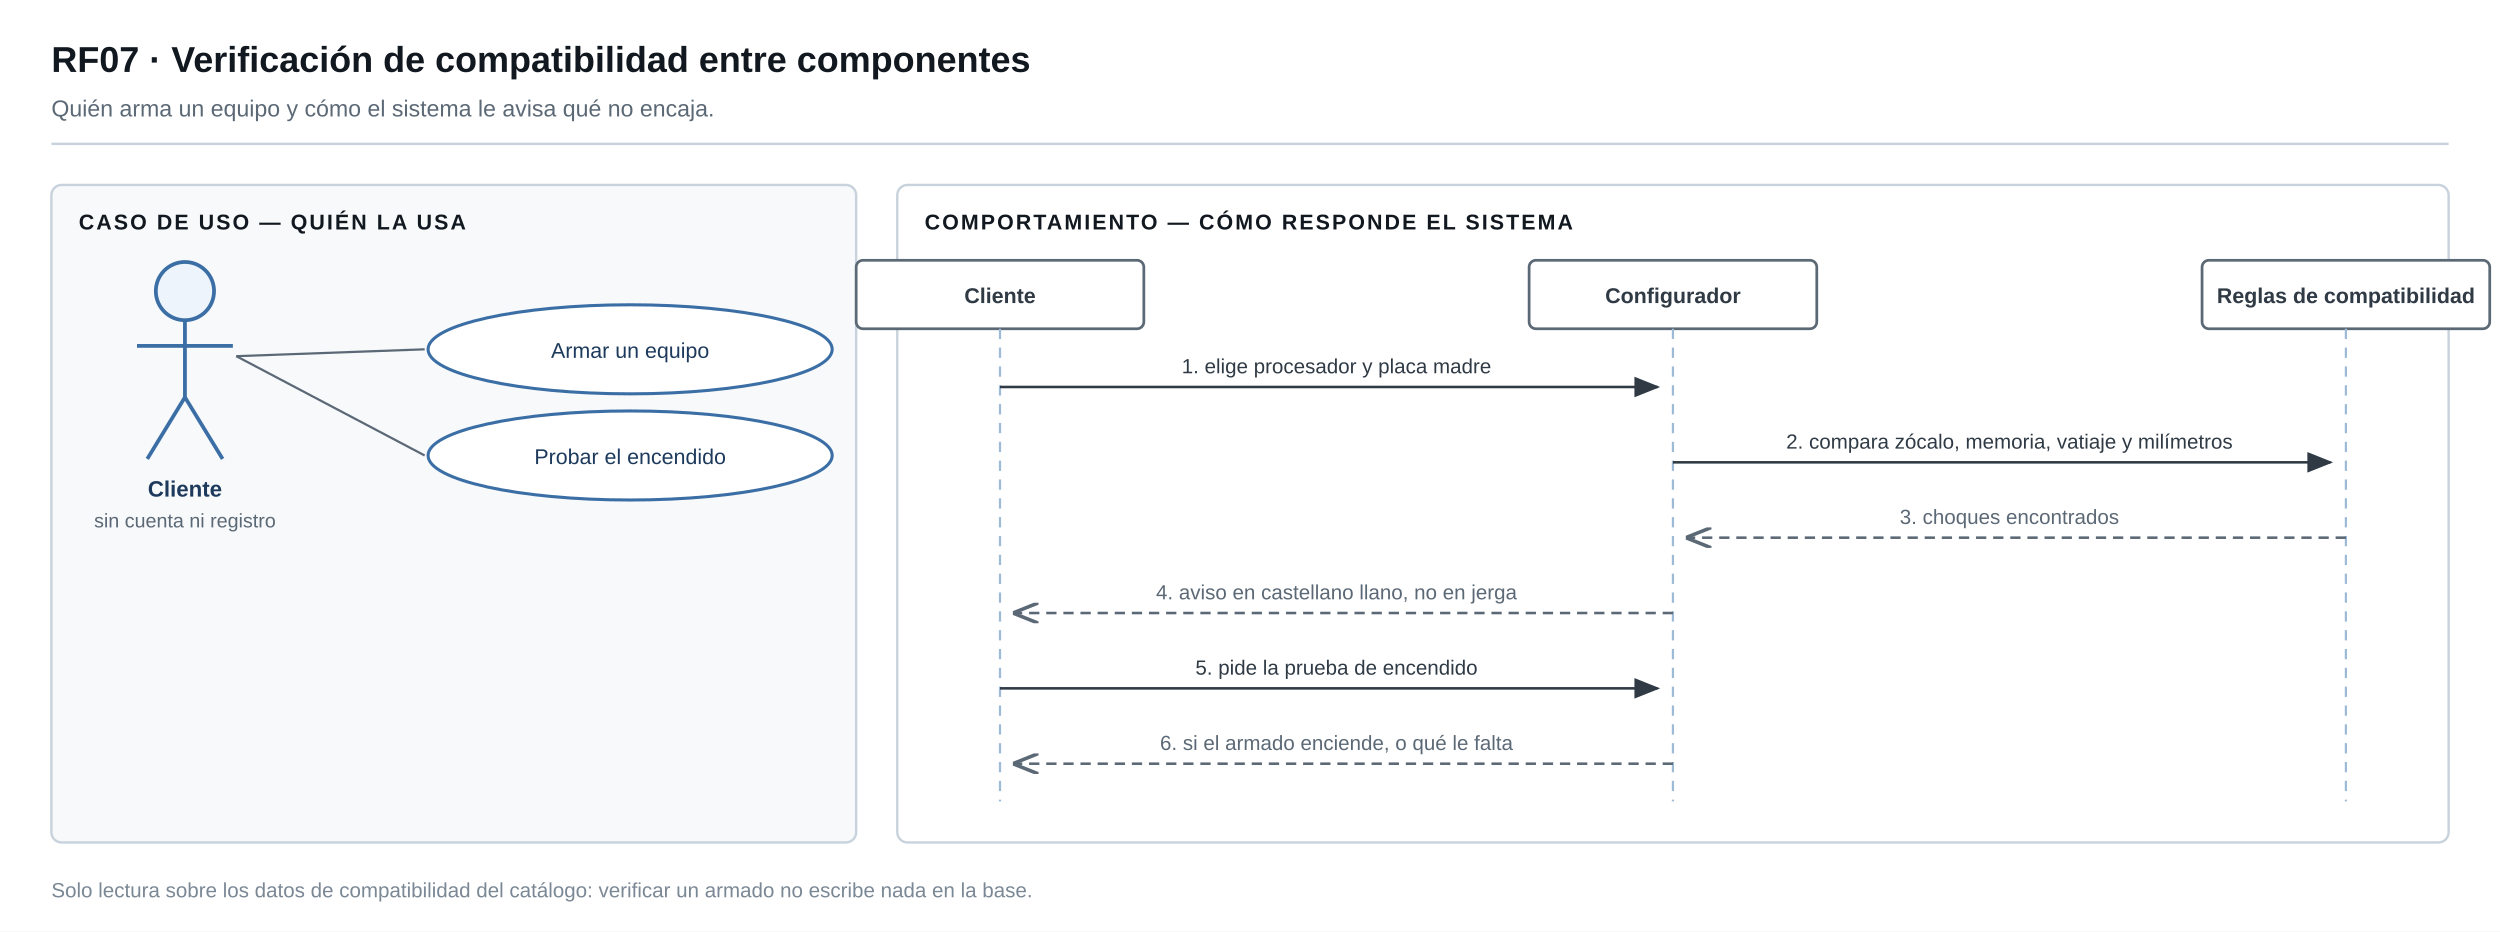
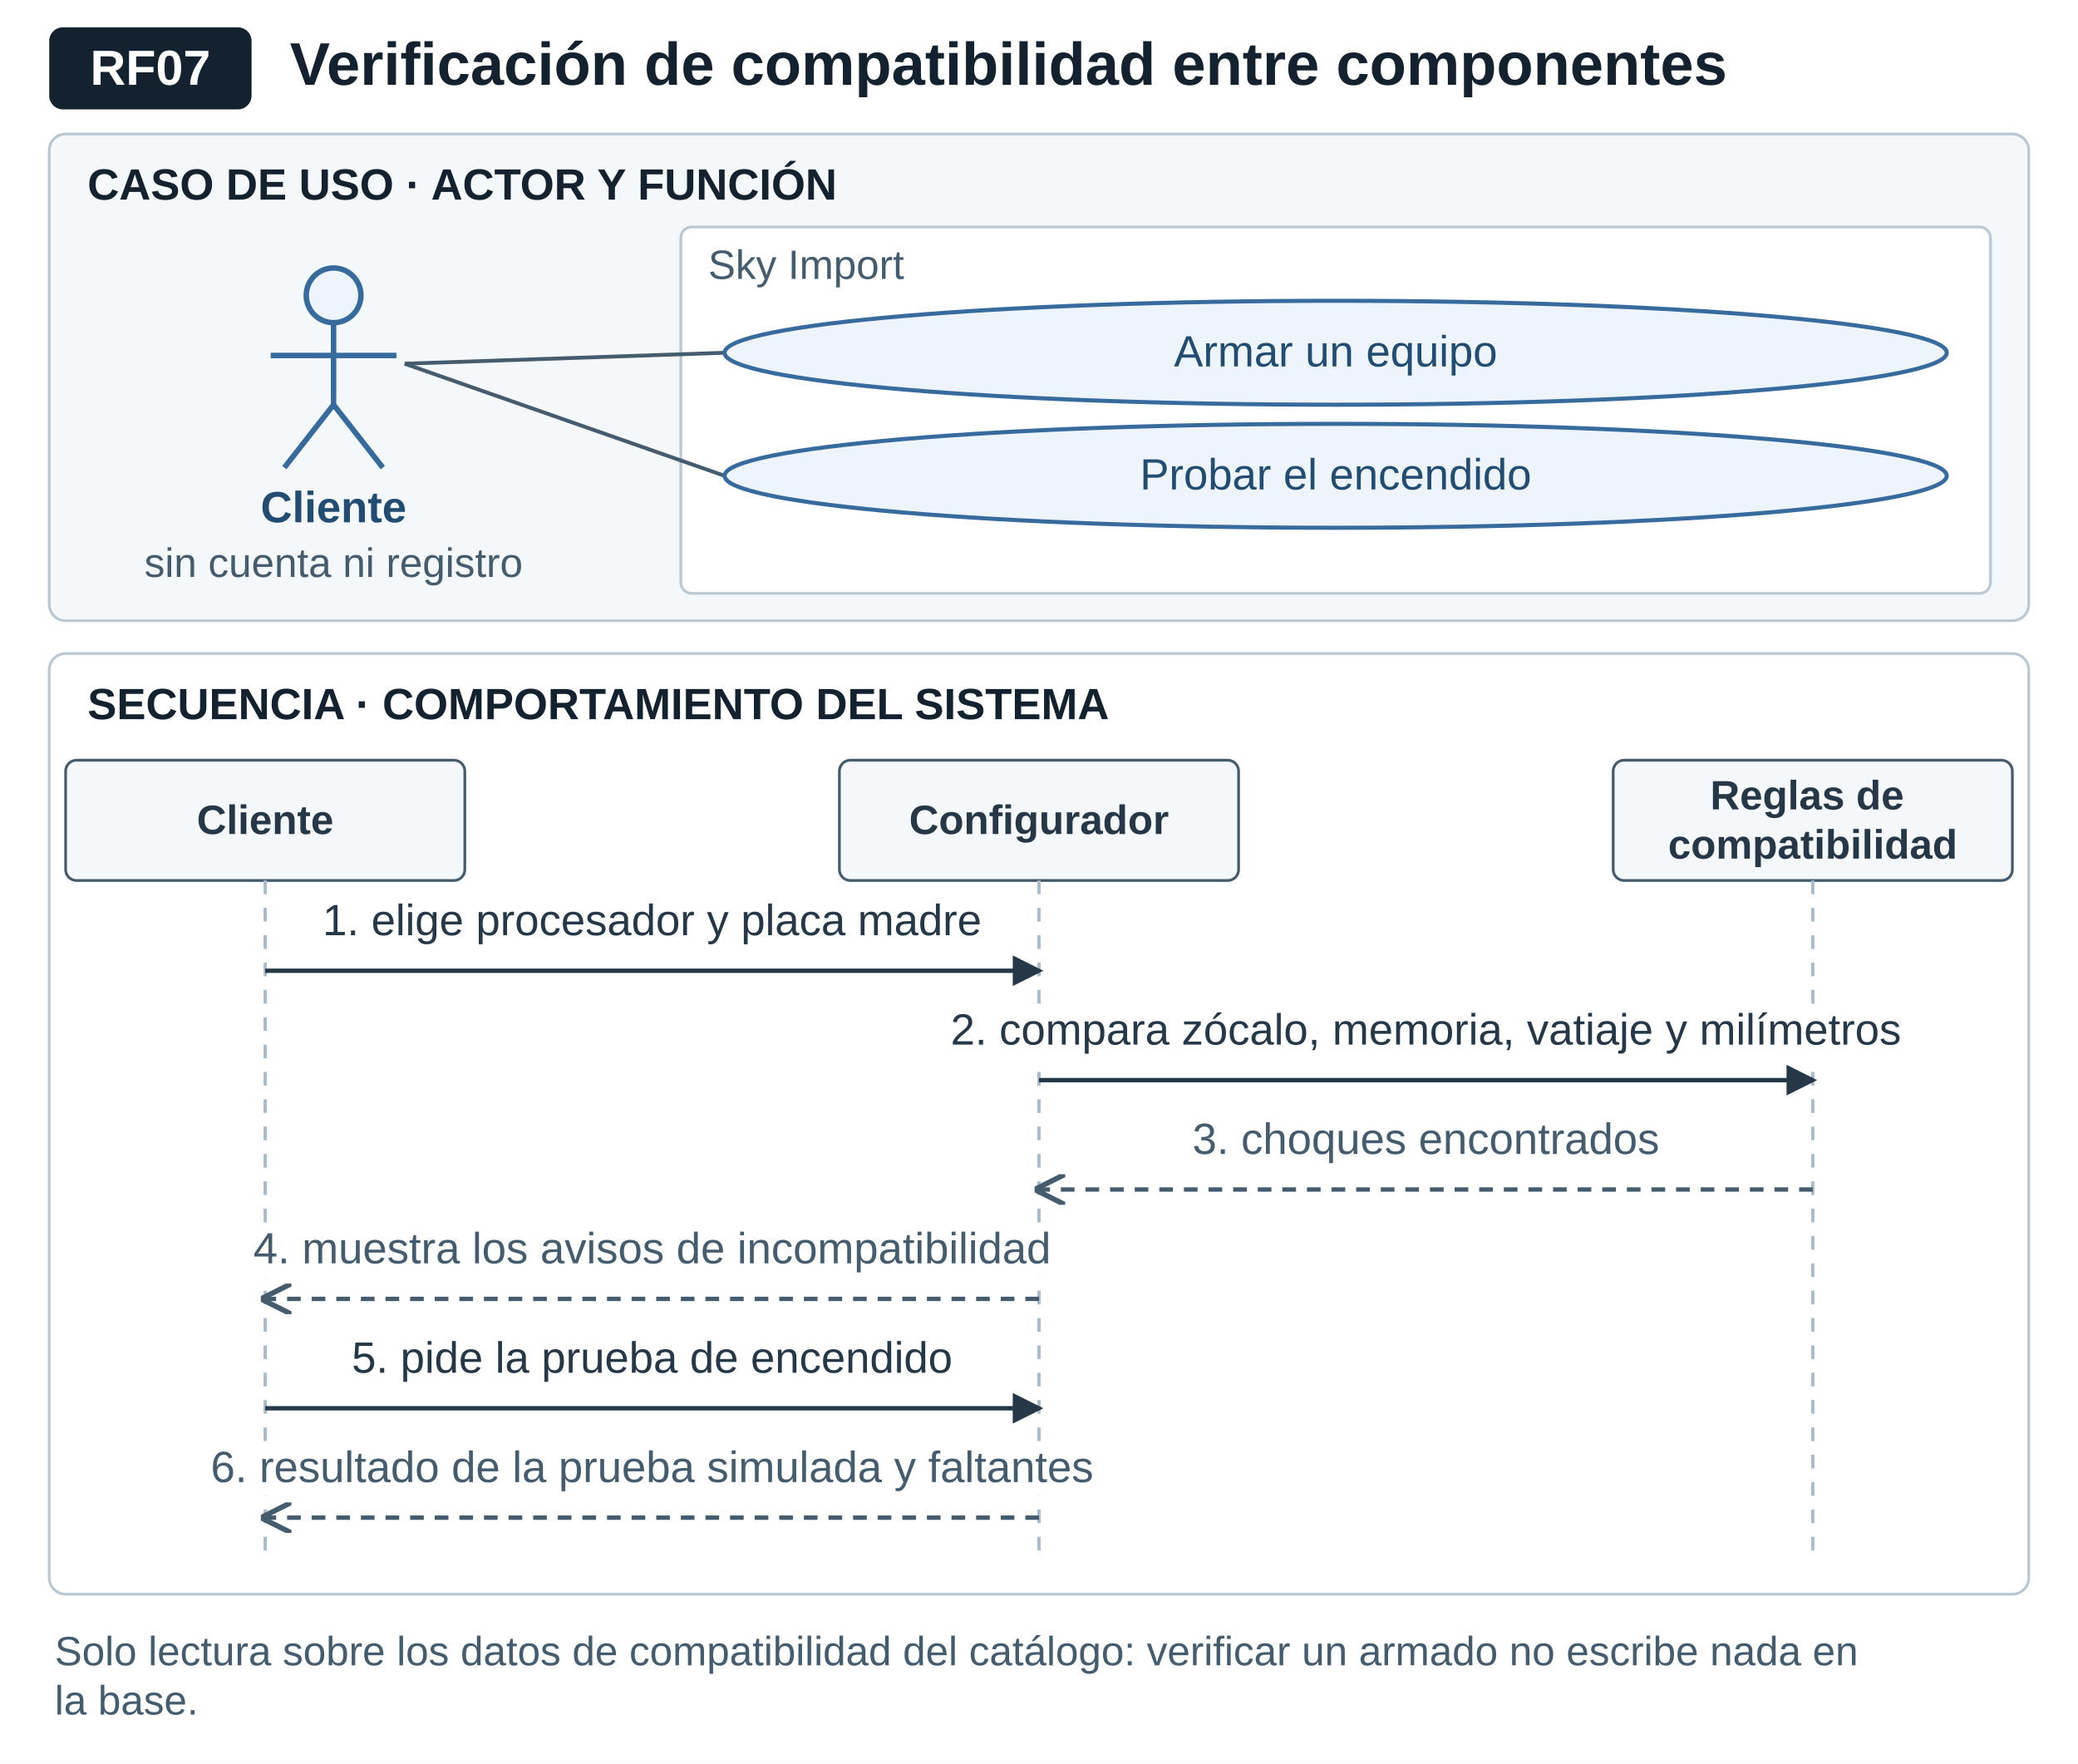
- <svg xmlns="http://www.w3.org/2000/svg" width="1460" height="544" viewBox="0 0 1460 544" font-family="Segoe UI, Arial, sans-serif">
-   <rect width="1460" height="544" fill="#ffffff" />
+ <svg xmlns="http://www.w3.org/2000/svg" width="760" height="645" viewBox="0 0 760 645" font-family="Arial, sans-serif">
+   <rect width="760" height="645" fill="#ffffff" />
  <defs>
-     <marker id="f-llena" markerWidth="10" markerHeight="8" refX="9" refY="4" orient="auto">
-       <path d="M0,0 L10,4 L0,8 z" fill="#2f3a45" />
+     <marker id="f-llena" markerWidth="7" markerHeight="7" refX="6" refY="3.5" orient="auto">
+       <path d="M0,0 L7,3.5 L0,7 z" fill="#263847" />
    </marker>
-     <marker id="f-abierta" markerWidth="10" markerHeight="8" refX="9" refY="4" orient="auto">
-       <path d="M0,0 L10,4 L0,8" fill="none" stroke="#5b6875" stroke-width="1.4" />
+     <marker id="f-abierta" markerWidth="7" markerHeight="7" refX="6" refY="3.5" orient="auto">
+       <path d="M0,0 L7,3.5 L0,7" fill="none" stroke="#455c6e" stroke-width="1.2" />
    </marker>
  </defs>
-   <text x="30" y="42" font-size="21" font-weight="700" fill="#12181f">RF07 · Verificación de compatibilidad entre componentes</text>
-   <text x="30" y="68" font-size="13.5" fill="#5b6875">Quién arma un equipo y cómo el sistema le avisa qué no encaja.</text>
-   <line x1="30" y1="84" x2="1430" y2="84" stroke="#c8d2dc" stroke-width="1.4" />
-   <rect x="30" y="108" width="470" height="384" rx="6" fill="#f7f9fb" stroke="#c8d2dc" stroke-width="1.4" />
-   <text x="46" y="134" font-size="12.5" font-weight="700" fill="#12181f" letter-spacing="1.2">CASO DE USO — QUIÉN LA USA</text>
-   <g stroke="#3a6ea5" stroke-width="2.2" fill="none">
-     <circle cx="108" cy="170" r="17" fill="#eef4fb" />
-     <line x1="108" y1="187" x2="108" y2="232" />
-     <line x1="80" y1="202" x2="136" y2="202" />
-     <line x1="108" y1="232" x2="86" y2="268" />
-     <line x1="108" y1="232" x2="130" y2="268" />
+   <rect x="18" y="10" width="74" height="30" rx="5" fill="#14212e" />
+   <text x="55" y="31" text-anchor="middle" font-size="18" font-weight="700" fill="#ffffff">
+     <tspan x="55" dy="0">RF07</tspan>
+   </text>
+   <text x="106" y="31" text-anchor="start" font-size="22" font-weight="700" fill="#14212e">
+     <tspan x="106" dy="0">Verificación de compatibilidad entre componentes</tspan>
+   </text>
+   <rect x="18" y="49" width="724" height="178" rx="6" fill="#f5f8fa" stroke="#bac8d3" />
+   <text x="32" y="73" text-anchor="start" font-size="16" font-weight="700" fill="#14212e">
+     <tspan x="32" dy="0">CASO DE USO · ACTOR Y FUNCIÓN</tspan>
+   </text>
+   <rect x="249" y="83" width="479" height="134" rx="4" fill="#ffffff" stroke="#bac8d3" />
+   <text x="259" y="102" text-anchor="start" font-size="15" font-weight="400" fill="#455c6e">
+     <tspan x="259" dy="0">Sky Import</tspan>
+   </text>
+   <line x1="148" y1="133" x2="265" y2="129" stroke="#455c6e" stroke-width="1.4" />
+   <line x1="148" y1="133" x2="265" y2="174" stroke="#455c6e" stroke-width="1.4" />
+   <g stroke="#376b9d" stroke-width="2" fill="none">
+     <circle cx="122" cy="108" r="10" fill="#edf4fb" />
+     <path d="M122 118 v30 m-23,-18 h46 m-23,18 l-18,23 m18,-23 l18,23" />
  </g>
-   <text x="108" y="290" text-anchor="middle" font-size="13" font-weight="700" fill="#1d3a5c">Cliente</text>
-   <text x="108" y="308" text-anchor="middle" font-size="11.5" fill="#5b6875">sin cuenta ni registro</text>
-   <ellipse cx="368" cy="204" rx="118" ry="26" fill="#ffffff" stroke="#3a6ea5" stroke-width="1.8" />
-   <text x="368" y="209" text-anchor="middle" font-size="12.5" fill="#1d3a5c">Armar un equipo</text>
-   <line x1="138" y1="208" x2="248" y2="204" stroke="#5b6875" stroke-width="1.3" />
-   <ellipse cx="368" cy="266" rx="118" ry="26" fill="#ffffff" stroke="#3a6ea5" stroke-width="1.8" />
-   <text x="368" y="271" text-anchor="middle" font-size="12.5" fill="#1d3a5c">Probar el encendido</text>
-   <line x1="138" y1="208" x2="248" y2="266" stroke="#5b6875" stroke-width="1.3" />
-   <rect x="524" y="108" width="906" height="384" rx="6" fill="#ffffff" stroke="#c8d2dc" stroke-width="1.4" />
-   <text x="540" y="134" font-size="12.5" font-weight="700" fill="#12181f" letter-spacing="1.2">COMPORTAMIENTO — CÓMO RESPONDE EL SISTEMA</text>
-   <rect x="500" y="152" width="168" height="40" rx="4" fill="#ffffff" stroke="#5b6875" stroke-width="1.6" />
-   <text x="584" y="177" text-anchor="middle" font-size="12.5" font-weight="700" fill="#2f3a45">Cliente</text>
-   <line x1="584" y1="192" x2="584" y2="468" stroke="#9dbad6" stroke-width="1.3" stroke-dasharray="6 5" />
-   <rect x="893" y="152" width="168" height="40" rx="4" fill="#ffffff" stroke="#5b6875" stroke-width="1.6" />
-   <text x="977" y="177" text-anchor="middle" font-size="12.5" font-weight="700" fill="#2f3a45">Configurador</text>
-   <line x1="977" y1="192" x2="977" y2="468" stroke="#9dbad6" stroke-width="1.3" stroke-dasharray="6 5" />
-   <rect x="1286" y="152" width="168" height="40" rx="4" fill="#ffffff" stroke="#5b6875" stroke-width="1.6" />
-   <text x="1370" y="177" text-anchor="middle" font-size="12.5" font-weight="700" fill="#2f3a45">Reglas de compatibilidad</text>
-   <line x1="1370" y1="192" x2="1370" y2="468" stroke="#9dbad6" stroke-width="1.3" stroke-dasharray="6 5" />
-   <line x1="584" y1="226" x2="968" y2="226" stroke="#2f3a45" stroke-width="1.5" marker-end="url(#f-llena)" />
-   <text x="780.5" y="218" text-anchor="middle" font-size="12" fill="#2f3a45">1. elige procesador y placa madre</text>
-   <line x1="977" y1="270" x2="1361" y2="270" stroke="#2f3a45" stroke-width="1.5" marker-end="url(#f-llena)" />
-   <text x="1173.5" y="262" text-anchor="middle" font-size="12" fill="#2f3a45">2. compara zócalo, memoria, vatiaje y milímetros</text>
-   <line x1="1370" y1="314" x2="986" y2="314" stroke="#5b6875" stroke-width="1.5" stroke-dasharray="6 4" marker-end="url(#f-abierta)" />
-   <text x="1173.5" y="306" text-anchor="middle" font-size="12" fill="#5b6875">3. choques encontrados</text>
-   <line x1="977" y1="358" x2="593" y2="358" stroke="#5b6875" stroke-width="1.5" stroke-dasharray="6 4" marker-end="url(#f-abierta)" />
-   <text x="780.5" y="350" text-anchor="middle" font-size="12" fill="#5b6875">4. aviso en castellano llano, no en jerga</text>
-   <line x1="584" y1="402" x2="968" y2="402" stroke="#2f3a45" stroke-width="1.5" marker-end="url(#f-llena)" />
-   <text x="780.5" y="394" text-anchor="middle" font-size="12" fill="#2f3a45">5. pide la prueba de encendido</text>
-   <line x1="977" y1="446" x2="593" y2="446" stroke="#5b6875" stroke-width="1.5" stroke-dasharray="6 4" marker-end="url(#f-abierta)" />
-   <text x="780.5" y="438" text-anchor="middle" font-size="12" fill="#5b6875">6. si el armado enciende, o qué le falta</text>
-   <text x="30" y="524" font-size="12" fill="#7a8794">Solo lectura sobre los datos de compatibilidad del catálogo: verificar un armado no escribe nada en la base.</text>
+   <text x="122" y="191" text-anchor="middle" font-size="16" font-weight="700" fill="#224c71">
+     <tspan x="122" dy="0">Cliente</tspan>
+   </text>
+   <text x="122" y="211" text-anchor="middle" font-size="15" font-weight="400" fill="#455c6e">
+     <tspan x="122" dy="0">sin cuenta ni registro</tspan>
+   </text>
+   <ellipse cx="488.5" cy="129" rx="223.5" ry="19" fill="#edf4fb" stroke="#376b9d" stroke-width="1.5" />
+   <text x="488.5" y="134" text-anchor="middle" font-size="16" font-weight="400" fill="#224c71">
+     <tspan x="488.5" dy="0">Armar un equipo</tspan>
+   </text>
+   <ellipse cx="488.5" cy="174" rx="223.5" ry="19" fill="#edf4fb" stroke="#376b9d" stroke-width="1.5" />
+   <text x="488.5" y="179" text-anchor="middle" font-size="16" font-weight="400" fill="#224c71">
+     <tspan x="488.5" dy="0">Probar el encendido</tspan>
+   </text>
+   <rect x="18" y="239" width="724" height="344" rx="6" fill="#ffffff" stroke="#bac8d3" />
+   <text x="32" y="263" text-anchor="start" font-size="16" font-weight="700" fill="#14212e">
+     <tspan x="32" dy="0">SECUENCIA · COMPORTAMIENTO DEL SISTEMA</tspan>
+   </text>
+   <rect x="24" y="278" width="146" height="44" rx="4" fill="#f5f8fa" stroke="#455c6e" />
+   <text x="97" y="305" text-anchor="middle" font-size="15" font-weight="700" fill="#263847">
+     <tspan x="97" dy="0">Cliente</tspan>
+   </text>
+   <line x1="97" y1="322" x2="97" y2="571" stroke="#a8bbc9" stroke-width="1.2" stroke-dasharray="5 5" />
+   <rect x="307" y="278" width="146" height="44" rx="4" fill="#f5f8fa" stroke="#455c6e" />
+   <text x="380" y="305" text-anchor="middle" font-size="15" font-weight="700" fill="#263847">
+     <tspan x="380" dy="0">Configurador</tspan>
+   </text>
+   <line x1="380" y1="322" x2="380" y2="571" stroke="#a8bbc9" stroke-width="1.2" stroke-dasharray="5 5" />
+   <rect x="590" y="278" width="146" height="44" rx="4" fill="#f5f8fa" stroke="#455c6e" />
+   <text x="663" y="296" text-anchor="middle" font-size="15" font-weight="700" fill="#263847">
+     <tspan x="663" dy="0">Reglas de</tspan>
+     <tspan x="663" dy="18">compatibilidad</tspan>
+   </text>
+   <line x1="663" y1="322" x2="663" y2="571" stroke="#a8bbc9" stroke-width="1.2" stroke-dasharray="5 5" />
+   <rect x="107.26" y="328" width="262.48" height="19" rx="2" fill="#ffffff" />
+   <text x="238.5" y="342" text-anchor="middle" font-size="16" font-weight="400" fill="#263847">
+     <tspan x="238.5" dy="0">1. elige procesador y placa madre</tspan>
+   </text>
+   <line x1="97" y1="355" x2="380" y2="355" stroke="#263847" stroke-width="1.6" marker-end="url(#f-llena)" />
+   <rect x="335.3" y="368" width="372.4" height="19" rx="2" fill="#ffffff" />
+   <text x="521.5" y="382" text-anchor="middle" font-size="16" font-weight="400" fill="#263847">
+     <tspan x="521.5" dy="0">2. compara zócalo, memoria, vatiaje y milímetros</tspan>
+   </text>
+   <line x1="380" y1="395" x2="663" y2="395" stroke="#263847" stroke-width="1.6" marker-end="url(#f-llena)" />
+   <rect x="426.26" y="408" width="190.48" height="19" rx="2" fill="#ffffff" />
+   <text x="521.5" y="422" text-anchor="middle" font-size="16" font-weight="400" fill="#455c6e">
+     <tspan x="521.5" dy="0">3. choques encontrados</tspan>
+   </text>
+   <line x1="663" y1="435" x2="380" y2="435" stroke="#455c6e" stroke-width="1.6" stroke-dasharray="5 4" marker-end="url(#f-abierta)" />
+   <rect x="80.7" y="448" width="315.6" height="19" rx="2" fill="#ffffff" />
+   <text x="238.5" y="462" text-anchor="middle" font-size="16" font-weight="400" fill="#455c6e">
+     <tspan x="238.5" dy="0">4. muestra los avisos de incompatibilidad</tspan>
+   </text>
+   <line x1="380" y1="475" x2="97" y2="475" stroke="#455c6e" stroke-width="1.6" stroke-dasharray="5 4" marker-end="url(#f-abierta)" />
+   <rect x="120.22" y="488" width="236.56" height="19" rx="2" fill="#ffffff" />
+   <text x="238.5" y="502" text-anchor="middle" font-size="16" font-weight="400" fill="#263847">
+     <tspan x="238.5" dy="0">5. pide la prueba de encendido</tspan>
+   </text>
+   <line x1="97" y1="515" x2="380" y2="515" stroke="#263847" stroke-width="1.6" marker-end="url(#f-llena)" />
+   <rect x="58.78" y="528" width="359.44" height="19" rx="2" fill="#ffffff" />
+   <text x="238.5" y="542" text-anchor="middle" font-size="16" font-weight="400" fill="#455c6e">
+     <tspan x="238.5" dy="0">6. resultado de la prueba simulada y faltantes</tspan>
+   </text>
+   <line x1="380" y1="555" x2="97" y2="555" stroke="#455c6e" stroke-width="1.6" stroke-dasharray="5 4" marker-end="url(#f-abierta)" />
+   <text x="20" y="609" text-anchor="start" font-size="15" font-weight="400" fill="#455c6e">
+     <tspan x="20" dy="0">Solo lectura sobre los datos de compatibilidad del catálogo: verificar un armado no escribe nada en</tspan>
+     <tspan x="20" dy="18">la base.</tspan>
+   </text>
</svg>
